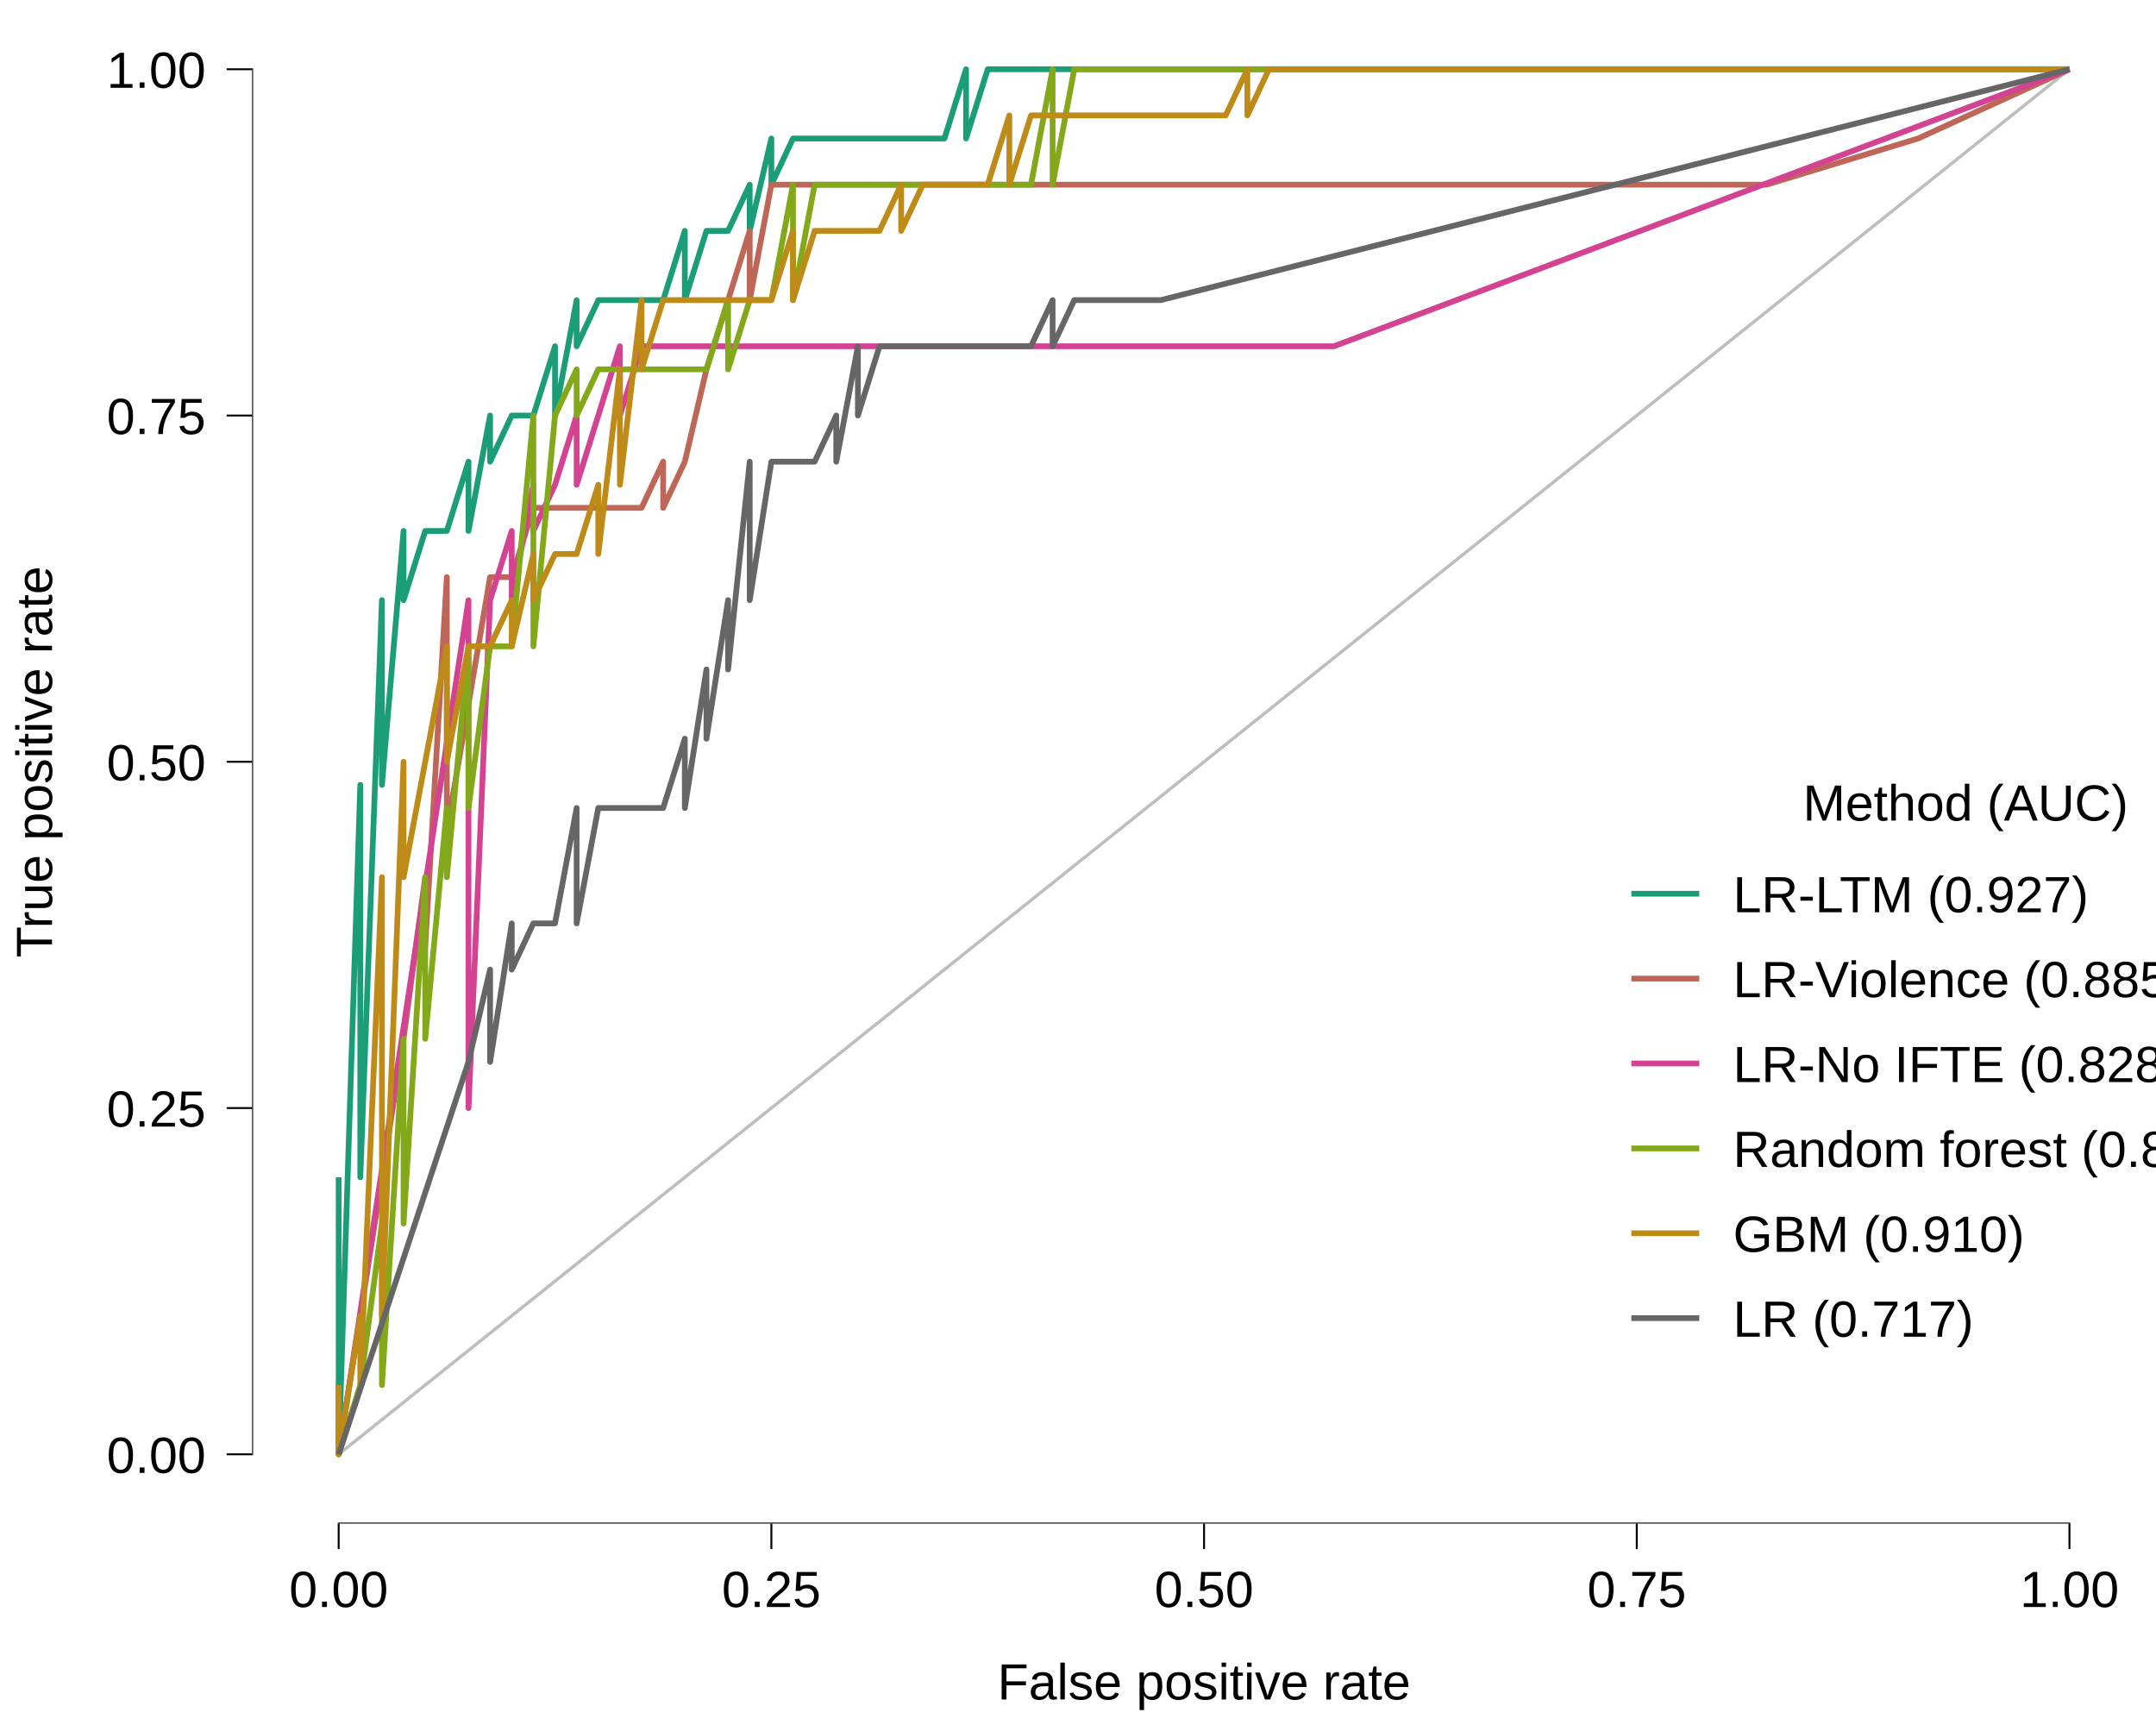
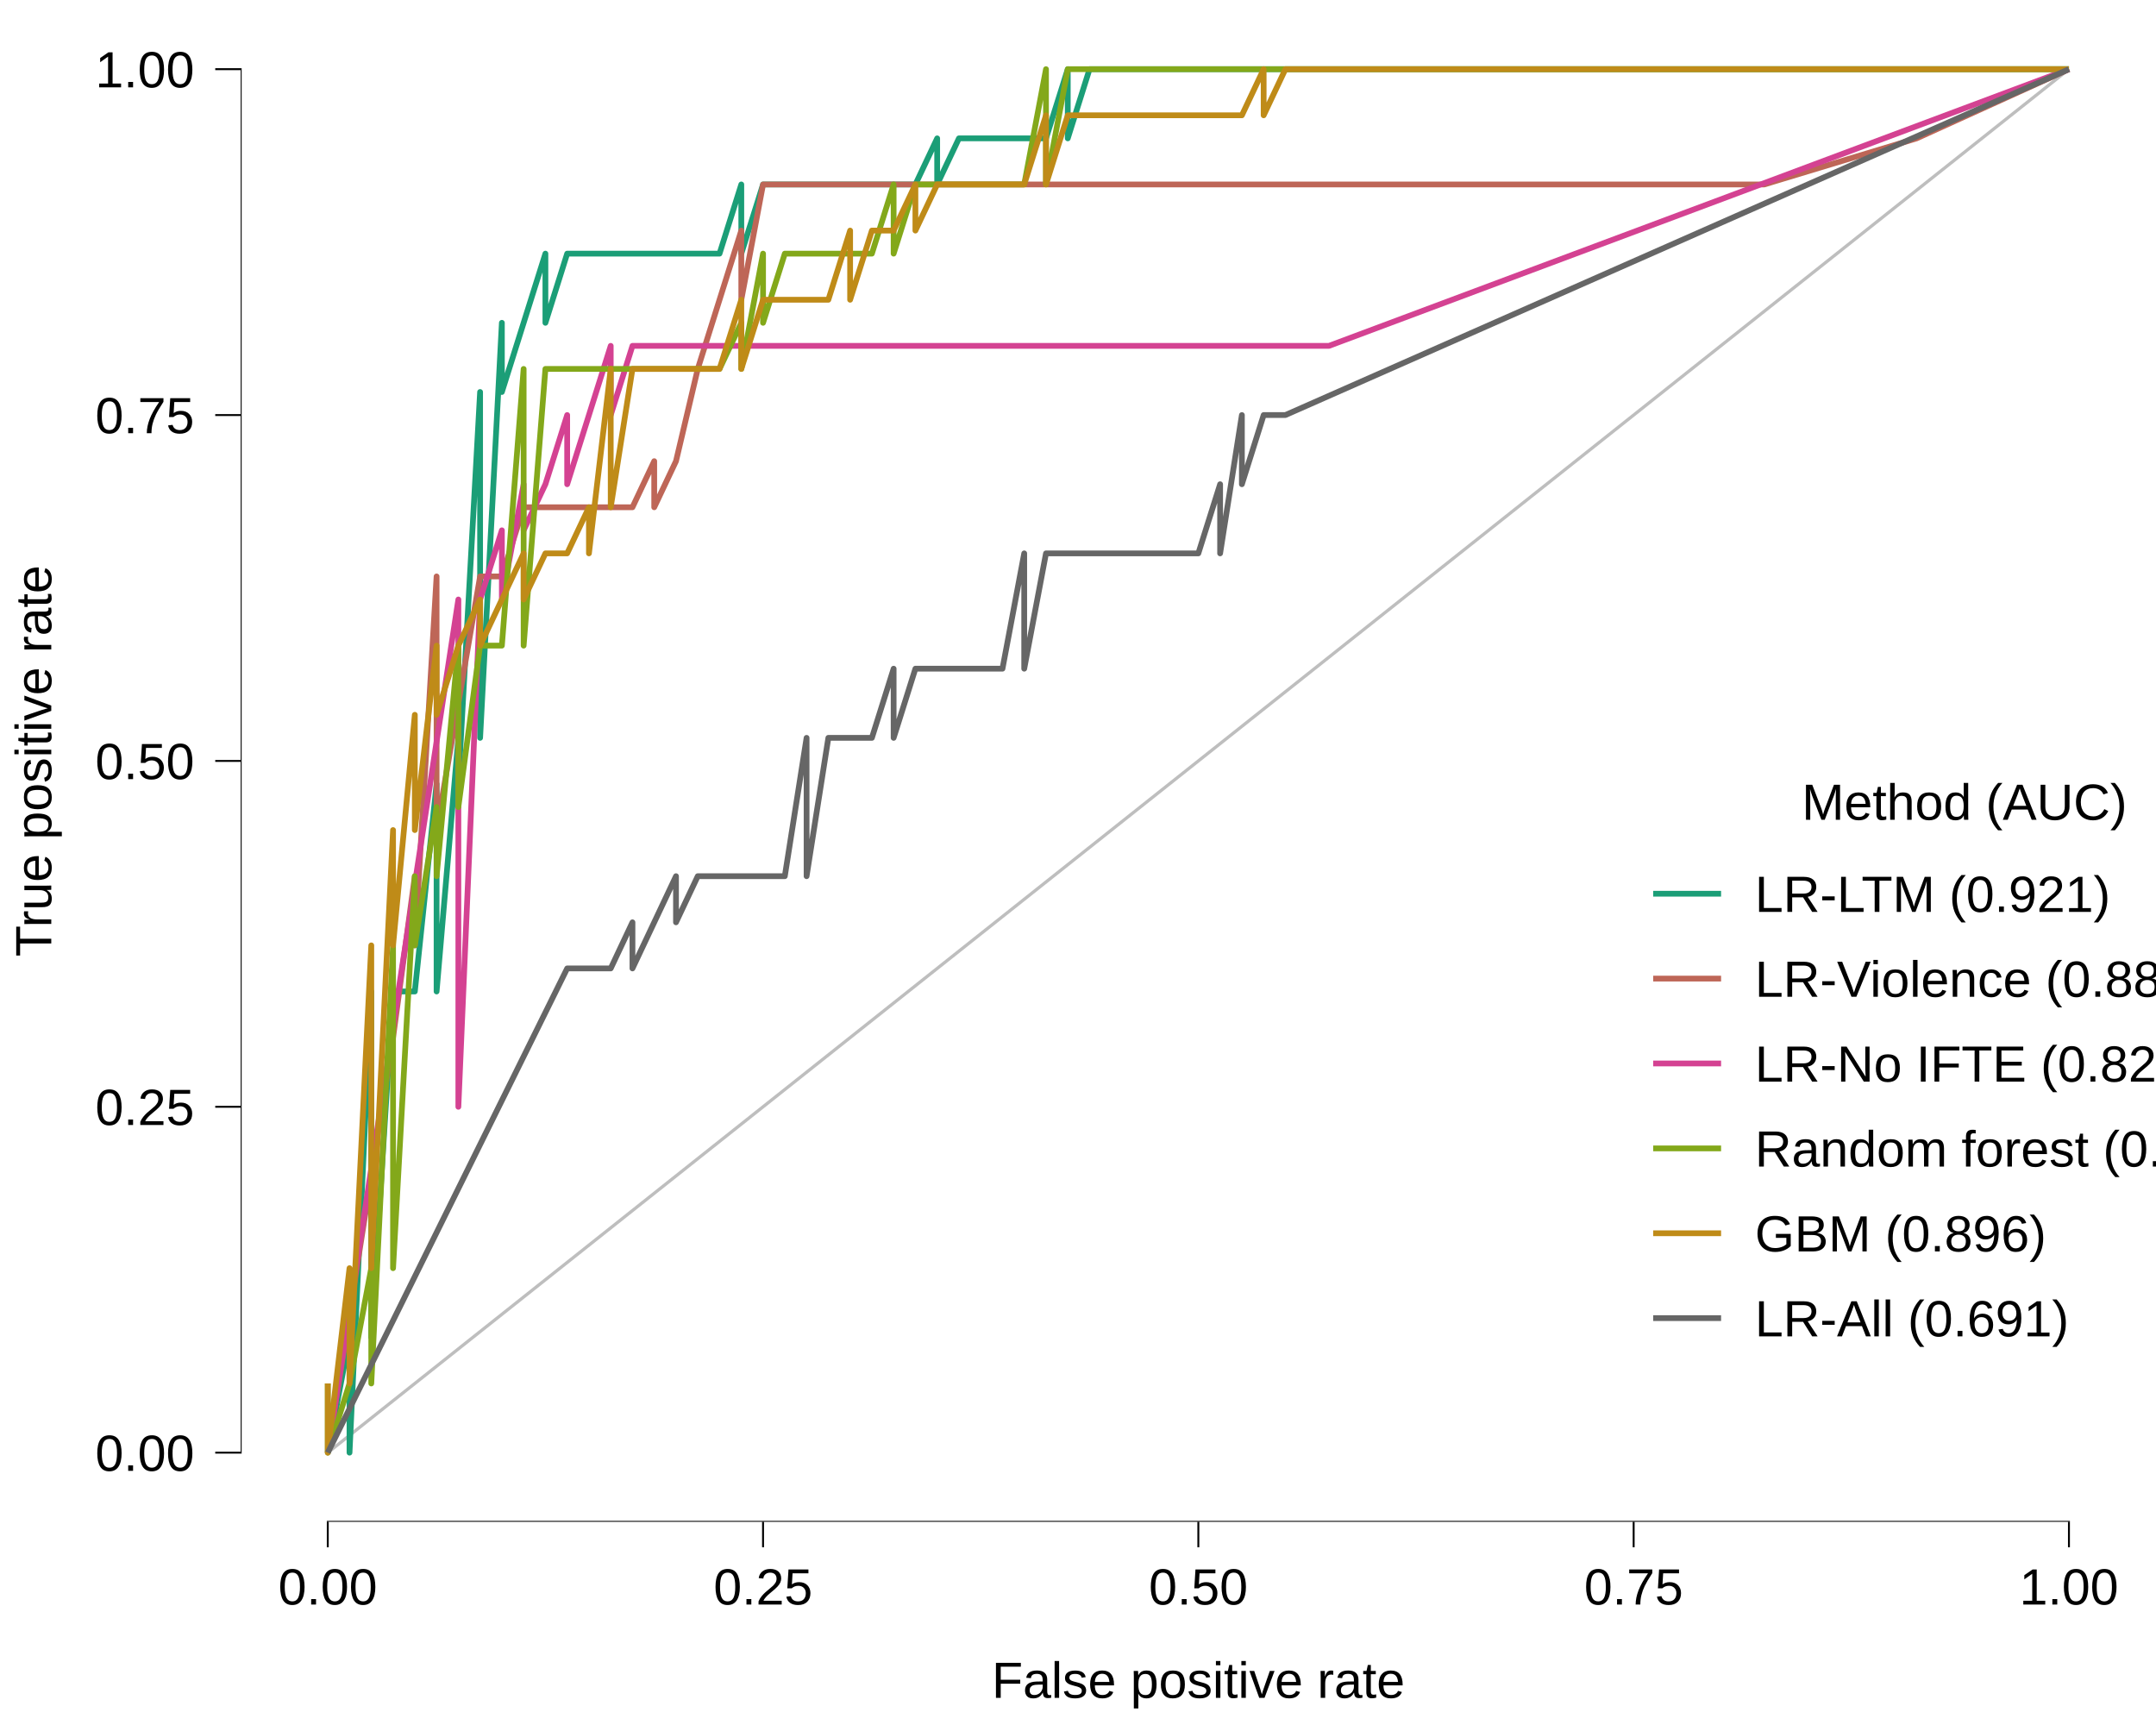
<svg xmlns="http://www.w3.org/2000/svg" class="svglite" width="720.00pt" height="576.00pt" viewBox="0 0 720.00 576.00">
  <defs>
    <style type="text/css">
    .svglite line, .svglite polyline, .svglite polygon, .svglite path, .svglite rect, .svglite circle {
      fill: none;
      stroke: #000000;
      stroke-linecap: round;
      stroke-linejoin: round;
      stroke-miterlimit: 10.00;
    }
    .svglite text {
      white-space: pre;
    }
  </style>
  </defs>
  <rect width="100%" height="100%" style="stroke: none; fill: #FFFFFF;" />
  <defs>
    <clipPath id="cpMC4wMHw3MjAuMDB8MC4wMHw1NzYuMDA=">
      <rect x="0.00" y="0.00" width="720.00" height="576.00" />
    </clipPath>
  </defs>
  <g clip-path="url(#cpMC4wMHw3MjAuMDB8MC4wMHw1NzYuMDA=)">
    <rect x="0.00" y="0.00" width="720.00" height="576.00" style="stroke-width: 10.67; stroke: none;" />
  </g>
  <defs>
-     <clipPath id="cpODQuMjB8NzIwLjAwfDAuMDB8NTA4Ljc0">
-       <rect x="84.20" y="0.00" width="635.80" height="508.74" />
+     <clipPath id="cpODAuMzh8NzIwLjAwfDAuMDB8NTA4LjE1">
+       <rect x="80.38" y="0.00" width="639.62" height="508.15" />
    </clipPath>
  </defs>
-   <g clip-path="url(#cpODQuMjB8NzIwLjAwfDAuMDB8NTA4Ljc0)">
-     <rect x="84.20" y="0.00" width="635.80" height="508.74" style="stroke-width: 10.67; stroke: none;" />
-     <line x1="113.10" y1="485.62" x2="691.10" y2="23.12" style="stroke-width: 1.07; stroke: #BEBEBE; stroke-linecap: butt;" />
-     <polyline points="113.10,393.12 113.10,408.54 113.10,423.95 113.10,447.08 113.10,462.49 113.10,485.62 120.32,262.08 120.32,277.50 120.32,300.62 120.32,316.04 120.32,339.16 120.32,362.29 120.32,377.70 120.32,393.12 127.55,200.41 127.55,215.83 127.55,238.96 127.55,262.08 134.77,177.29 134.77,200.41 142.00,177.29 149.22,177.29 156.45,154.16 156.45,177.29 163.67,138.75 163.67,154.16 170.90,138.75 178.12,138.75 185.35,115.62 185.35,138.75 192.57,100.21 192.57,115.62 199.80,100.21 207.02,100.21 214.25,100.21 221.47,100.21 228.70,77.08 228.70,100.21 235.92,77.08 243.15,77.08 250.37,61.67 250.37,77.08 257.60,46.25 257.60,61.67 264.82,46.25 272.05,46.25 279.27,46.25 286.50,46.25 293.72,46.25 300.95,46.25 308.17,46.25 315.40,46.25 322.62,23.12 322.62,46.25 329.85,23.12 337.07,23.12 344.30,23.12 351.52,23.12 358.75,23.12 365.97,23.12 373.20,23.12 380.42,23.12 387.65,23.12 394.87,23.12 402.10,23.12 409.32,23.12 416.55,23.12 423.77,23.12 431.00,23.12 438.22,23.12 445.45,23.12 452.67,23.12 459.90,23.12 467.12,23.12 474.35,23.12 481.57,23.12 488.80,23.12 496.02,23.12 503.25,23.12 510.47,23.12 517.70,23.12 524.92,23.12 532.15,23.12 539.37,23.12 546.60,23.12 553.82,23.12 561.05,23.12 568.27,23.12 575.50,23.12 582.72,23.12 589.95,23.12 597.17,23.12 604.40,23.12 611.62,23.12 618.85,23.12 626.07,23.12 633.30,23.12 640.52,23.12 647.75,23.12 654.97,23.12 662.20,23.12 669.42,23.12 676.65,23.12 683.87,23.12 691.10,23.12 " style="stroke-width: 1.92; stroke: #1B9E77; stroke-linecap: butt;" />
-     <polyline points="113.10,485.62 120.32,439.37 127.55,393.12 134.77,346.87 142.00,292.91 142.00,316.04 149.22,192.71 149.22,223.54 149.22,246.66 149.22,277.50 163.67,192.71 170.90,192.71 178.12,169.58 185.35,169.58 192.57,169.58 214.25,169.58 221.47,154.16 221.47,169.58 228.70,154.16 235.92,123.33 250.37,77.08 250.37,100.21 257.60,61.67 286.50,61.67 322.62,61.67 365.97,61.67 416.55,61.67 459.90,61.67 496.02,61.67 546.60,61.67 589.95,61.67 640.52,46.25 691.10,23.12 " style="stroke-width: 1.92; stroke: #BE6657; stroke-linecap: butt;" />
-     <polyline points="113.10,485.62 156.45,200.41 156.45,215.83 156.45,238.96 156.45,262.08 156.45,277.50 156.45,300.62 156.45,323.75 156.45,339.16 156.45,354.58 156.45,370.00 163.67,200.41 170.90,177.29 170.90,200.41 178.12,161.87 178.12,177.29 185.35,161.87 192.57,138.75 192.57,161.87 199.80,138.75 207.02,115.62 207.02,138.75 214.25,115.62 221.47,115.62 228.70,115.62 235.92,115.62 243.15,115.62 250.37,115.62 257.60,115.62 264.82,115.62 272.05,115.62 279.27,115.62 286.50,115.62 293.72,115.62 300.95,115.62 308.17,115.62 315.40,115.62 322.62,115.62 329.85,115.62 337.07,115.62 344.30,115.62 351.52,115.62 358.75,115.62 365.97,115.62 373.20,115.62 380.42,115.62 387.65,115.62 394.87,115.62 402.10,115.62 409.32,115.62 416.55,115.62 423.77,115.62 431.00,115.62 438.22,115.62 445.45,115.62 691.10,23.12 " style="stroke-width: 1.92; stroke: #D44292; stroke-linecap: butt;" />
-     <polyline points="113.10,462.49 113.10,485.62 120.32,462.49 127.55,408.54 127.55,423.95 127.55,447.08 127.55,462.49 134.77,346.87 134.77,362.29 134.77,385.41 134.77,408.54 142.00,292.91 142.00,308.33 142.00,331.45 142.00,346.87 149.22,269.79 149.22,292.91 156.45,215.83 156.45,231.25 156.45,254.37 156.45,269.79 163.67,215.83 170.90,215.83 178.12,138.75 178.12,161.87 178.12,177.29 178.12,192.71 178.12,215.83 185.35,138.75 192.57,123.33 192.57,138.75 199.80,123.33 207.02,123.33 214.25,123.33 221.47,123.33 228.70,123.33 235.92,123.33 243.15,100.21 243.15,123.33 250.37,100.21 257.60,100.21 264.82,61.67 264.82,84.79 264.82,100.21 272.05,61.67 279.27,61.67 286.50,61.67 293.72,61.67 300.95,61.67 308.17,61.67 315.40,61.67 322.62,61.67 329.85,61.67 337.07,61.67 344.30,61.67 351.52,23.12 351.52,46.25 351.52,61.67 358.75,23.12 365.97,23.12 373.20,23.12 380.42,23.12 387.65,23.12 394.87,23.12 402.10,23.12 409.32,23.12 416.55,23.12 423.77,23.12 431.00,23.12 438.22,23.12 445.45,23.12 452.67,23.12 459.90,23.12 467.12,23.12 474.35,23.12 481.57,23.12 488.80,23.12 496.02,23.12 503.25,23.12 510.47,23.12 517.70,23.12 524.92,23.12 532.15,23.12 539.37,23.12 546.60,23.12 553.82,23.12 561.05,23.12 568.27,23.12 575.50,23.12 582.72,23.12 589.95,23.12 597.17,23.12 604.40,23.12 611.62,23.12 618.85,23.12 626.07,23.12 633.30,23.12 640.52,23.12 647.75,23.12 654.97,23.12 662.20,23.12 669.42,23.12 676.65,23.12 683.87,23.12 691.10,23.12 " style="stroke-width: 1.92; stroke: #83A81A; stroke-linecap: butt;" />
-     <polyline points="113.10,462.49 113.10,485.62 120.32,439.37 120.32,462.49 127.55,292.91 127.55,316.04 127.55,339.16 127.55,354.58 127.55,370.00 127.55,393.12 127.55,408.54 127.55,423.95 127.55,439.37 134.77,254.37 134.77,277.50 134.77,292.91 142.00,254.37 149.22,215.83 149.22,231.25 149.22,254.37 156.45,215.83 163.67,215.83 170.90,200.41 170.90,215.83 178.12,185.00 178.12,200.41 185.35,185.00 192.57,185.00 199.80,161.87 199.80,185.00 207.02,123.33 207.02,146.46 207.02,161.87 214.25,100.21 214.25,123.33 221.47,100.21 228.70,100.21 235.92,100.21 243.15,100.21 250.37,100.21 257.60,100.21 264.82,77.08 264.82,100.21 272.05,77.08 279.27,77.08 286.50,77.08 293.72,77.08 300.95,61.67 300.95,77.08 308.17,61.67 315.40,61.67 322.62,61.67 329.85,61.67 337.07,38.54 337.07,61.67 344.30,38.54 351.52,38.54 358.75,38.54 365.97,38.54 373.20,38.54 380.42,38.54 387.65,38.54 394.87,38.54 402.10,38.54 409.32,38.54 416.55,23.12 416.55,38.54 423.77,23.12 431.00,23.12 438.22,23.12 445.45,23.12 452.67,23.12 459.90,23.12 467.12,23.12 474.35,23.12 481.57,23.12 488.80,23.12 496.02,23.12 503.25,23.12 510.47,23.12 517.70,23.12 524.92,23.12 532.15,23.12 539.37,23.12 546.60,23.12 553.82,23.12 561.05,23.12 568.27,23.12 575.50,23.12 582.72,23.12 589.95,23.12 597.17,23.12 604.40,23.12 611.62,23.12 618.85,23.12 626.07,23.12 633.30,23.12 640.52,23.12 647.75,23.12 654.97,23.12 662.20,23.12 669.42,23.12 676.65,23.12 683.87,23.12 691.10,23.12 " style="stroke-width: 1.92; stroke: #BF8B18; stroke-linecap: butt;" />
-     <polyline points="113.10,485.62 156.45,354.58 163.67,323.75 163.67,339.16 163.67,354.58 170.90,308.33 170.90,323.75 178.12,308.33 185.35,308.33 192.57,269.79 192.57,285.21 192.57,308.33 199.80,269.79 207.02,269.79 214.25,269.79 221.47,269.79 228.70,246.66 228.70,269.79 235.92,223.54 235.92,246.66 243.15,200.41 243.15,223.54 250.37,154.16 250.37,177.29 250.37,200.41 257.60,154.16 264.82,154.16 272.05,154.16 279.27,138.75 279.27,154.16 286.50,115.62 286.50,138.75 293.72,115.62 300.95,115.62 308.17,115.62 315.40,115.62 322.62,115.62 329.85,115.62 337.07,115.62 344.30,115.62 351.52,100.21 351.52,115.62 358.75,100.21 365.97,100.21 373.20,100.21 380.42,100.21 387.65,100.21 691.10,23.12 " style="stroke-width: 1.92; stroke: #666666; stroke-linecap: butt;" />
-     <line x1="112.78" y1="508.74" x2="691.42" y2="508.74" style="stroke-width: 0.64; stroke-linecap: butt;" />
-     <line x1="84.20" y1="485.94" x2="84.20" y2="22.81" style="stroke-width: 0.64; stroke-linecap: butt;" />
-     <rect x="84.20" y="0.00" width="635.80" height="508.74" style="stroke-width: 0.00; stroke: none;" />
+   <g clip-path="url(#cpODAuMzh8NzIwLjAwfDAuMDB8NTA4LjE1)">
+     <rect x="80.38" y="0.00" width="639.62" height="508.15" style="stroke-width: 10.67; stroke: none;" />
+     <line x1="109.46" y1="485.06" x2="690.93" y2="23.10" style="stroke-width: 1.07; stroke: #BEBEBE; stroke-linecap: butt;" />
+     <polyline points="109.46,485.06 116.72,446.56 116.72,461.96 116.72,485.06 123.99,331.07 123.99,354.17 123.99,377.27 123.99,392.66 123.99,415.76 123.99,431.16 123.99,446.56 131.26,331.07 138.53,331.07 145.80,261.78 145.80,277.17 145.80,292.57 145.80,307.97 145.80,331.07 153.07,246.38 153.07,261.78 160.33,130.89 160.33,146.29 160.33,161.69 160.33,184.78 160.33,207.88 160.33,223.28 160.33,246.38 167.60,107.79 167.60,130.89 174.87,107.79 182.14,84.69 182.14,107.79 189.41,84.69 196.68,84.69 203.95,84.69 211.21,84.69 218.48,84.69 225.75,84.69 233.02,84.69 240.29,84.69 247.56,61.59 247.56,84.69 254.82,61.59 262.09,61.59 269.36,61.59 276.63,61.59 283.90,61.59 291.17,61.59 298.43,61.59 305.70,61.59 312.97,46.20 312.97,61.59 320.24,46.20 327.51,46.20 334.78,46.20 342.04,46.20 349.31,46.20 356.58,23.10 356.58,46.20 363.85,23.10 371.12,23.10 378.39,23.10 385.65,23.10 392.92,23.10 400.19,23.10 407.46,23.10 414.73,23.10 422.00,23.10 429.26,23.10 436.53,23.10 443.80,23.10 451.07,23.10 458.34,23.10 465.61,23.10 472.88,23.10 480.14,23.10 487.41,23.10 494.68,23.10 501.95,23.10 509.22,23.10 516.49,23.10 523.75,23.10 531.02,23.10 538.29,23.10 545.56,23.10 552.83,23.10 560.10,23.10 567.36,23.10 574.63,23.10 581.90,23.10 589.17,23.10 596.44,23.10 603.71,23.10 610.97,23.10 618.24,23.10 625.51,23.10 632.78,23.10 640.05,23.10 647.32,23.10 654.58,23.10 661.85,23.10 669.12,23.10 676.39,23.10 683.66,23.10 690.93,23.10 " style="stroke-width: 1.92; stroke: #1B9E77; stroke-linecap: butt;" />
+     <polyline points="109.46,485.06 116.72,438.86 123.99,392.66 131.26,346.47 138.53,292.57 138.53,315.67 145.80,192.48 145.80,223.28 145.80,246.38 145.80,277.17 160.33,192.48 167.60,192.48 174.87,169.38 182.14,169.38 189.41,169.38 211.21,169.38 218.48,153.99 218.48,169.38 225.75,153.99 233.02,123.19 247.56,76.99 247.56,100.09 254.82,61.59 283.90,61.59 320.24,61.59 363.85,61.59 414.73,61.59 458.34,61.59 494.68,61.59 545.56,61.59 589.17,61.59 640.05,46.20 690.93,23.10 " style="stroke-width: 1.92; stroke: #BE6657; stroke-linecap: butt;" />
+     <polyline points="109.46,485.06 153.07,200.18 153.07,215.58 153.07,238.68 153.07,261.78 153.07,277.17 153.07,300.27 153.07,323.37 153.07,338.77 153.07,354.17 153.07,369.57 160.33,200.18 167.60,177.08 167.60,200.18 174.87,161.69 174.87,177.08 182.14,161.69 189.41,138.59 189.41,161.69 196.68,138.59 203.95,115.49 203.95,138.59 211.21,115.49 218.48,115.49 225.75,115.49 233.02,115.49 240.29,115.49 247.56,115.49 254.82,115.49 262.09,115.49 269.36,115.49 276.63,115.49 283.90,115.49 291.17,115.49 298.43,115.49 305.70,115.49 312.97,115.49 320.24,115.49 327.51,115.49 334.78,115.49 342.04,115.49 349.31,115.49 356.58,115.49 363.85,115.49 371.12,115.49 378.39,115.49 385.65,115.49 392.92,115.49 400.19,115.49 407.46,115.49 414.73,115.49 422.00,115.49 429.26,115.49 436.53,115.49 443.80,115.49 690.93,23.10 " style="stroke-width: 1.92; stroke: #D44292; stroke-linecap: butt;" />
+     <polyline points="109.46,461.96 109.46,485.06 116.72,461.96 123.99,423.46 123.99,438.86 123.99,461.96 131.26,315.67 131.26,331.07 131.26,346.47 131.26,369.57 131.26,384.96 131.26,408.06 131.26,423.46 138.53,292.57 138.53,315.67 145.80,269.48 145.80,292.57 153.07,215.58 153.07,238.68 153.07,254.08 153.07,269.48 160.33,215.58 167.60,215.58 174.87,123.19 174.87,138.59 174.87,161.69 174.87,184.78 174.87,200.18 174.87,215.58 182.14,123.19 189.41,123.19 196.68,123.19 203.95,123.19 211.21,123.19 218.48,123.19 225.75,123.19 233.02,123.19 240.29,123.19 247.56,107.79 247.56,123.19 254.82,84.69 254.82,107.79 262.09,84.69 269.36,84.69 276.63,84.69 283.90,84.69 291.17,84.69 298.43,61.59 298.43,84.69 305.70,61.59 312.97,61.59 320.24,61.59 327.51,61.59 334.78,61.59 342.04,61.59 349.31,23.10 349.31,38.50 349.31,61.59 356.58,23.10 363.85,23.10 371.12,23.10 378.39,23.10 385.65,23.10 392.92,23.10 400.19,23.10 407.46,23.10 414.73,23.10 422.00,23.10 429.26,23.10 436.53,23.10 443.80,23.10 451.07,23.10 458.34,23.10 465.61,23.10 472.88,23.10 480.14,23.10 487.41,23.10 494.68,23.10 501.95,23.10 509.22,23.10 516.49,23.10 523.75,23.10 531.02,23.10 538.29,23.10 545.56,23.10 552.83,23.10 560.10,23.10 567.36,23.10 574.63,23.10 581.90,23.10 589.17,23.10 596.44,23.10 603.71,23.10 610.97,23.10 618.24,23.10 625.51,23.10 632.78,23.10 640.05,23.10 647.32,23.10 654.58,23.10 661.85,23.10 669.12,23.10 676.39,23.10 683.66,23.10 690.93,23.10 " style="stroke-width: 1.92; stroke: #83A81A; stroke-linecap: butt;" />
+     <polyline points="109.46,461.96 109.46,485.06 116.72,423.46 116.72,438.86 116.72,461.96 123.99,315.67 123.99,338.77 123.99,354.17 123.99,369.57 123.99,384.96 123.99,408.06 123.99,423.46 131.26,277.17 131.26,292.57 131.26,315.67 138.53,238.68 138.53,261.78 138.53,277.17 145.80,215.58 145.80,238.68 153.07,215.58 160.33,200.18 160.33,215.58 167.60,200.18 174.87,184.78 174.87,200.18 182.14,184.78 189.41,184.78 196.68,169.38 196.68,184.78 203.95,123.19 203.95,146.29 203.95,169.38 211.21,123.19 218.48,123.19 225.75,123.19 233.02,123.19 240.29,123.19 247.56,100.09 247.56,123.19 254.82,100.09 262.09,100.09 269.36,100.09 276.63,100.09 283.90,76.99 283.90,100.09 291.17,76.99 298.43,76.99 305.70,61.59 305.70,76.99 312.97,61.59 320.24,61.59 327.51,61.59 334.78,61.59 342.04,61.59 349.31,38.50 349.31,61.59 356.58,38.50 363.85,38.50 371.12,38.50 378.39,38.50 385.65,38.50 392.92,38.50 400.19,38.50 407.46,38.50 414.73,38.50 422.00,23.10 422.00,38.50 429.26,23.10 436.53,23.10 443.80,23.10 451.07,23.10 458.34,23.10 465.61,23.10 472.88,23.10 480.14,23.10 487.41,23.10 494.68,23.10 501.95,23.10 509.22,23.10 516.49,23.10 523.75,23.10 531.02,23.10 538.29,23.10 545.56,23.10 552.83,23.10 560.10,23.10 567.36,23.10 574.63,23.10 581.90,23.10 589.17,23.10 596.44,23.10 603.71,23.10 610.97,23.10 618.24,23.10 625.51,23.10 632.78,23.10 640.05,23.10 647.32,23.10 654.58,23.10 661.85,23.10 669.12,23.10 676.39,23.10 683.66,23.10 690.93,23.10 " style="stroke-width: 1.92; stroke: #BF8B18; stroke-linecap: butt;" />
+     <polyline points="109.46,485.06 189.41,323.37 196.68,323.37 203.95,323.37 211.21,307.97 211.21,323.37 218.48,307.97 225.75,292.57 225.75,307.97 233.02,292.57 240.29,292.57 247.56,292.57 254.82,292.57 262.09,292.57 269.36,246.38 269.36,269.48 269.36,292.57 276.63,246.38 283.90,246.38 291.17,246.38 298.43,223.28 298.43,246.38 305.70,223.28 312.97,223.28 320.24,223.28 327.51,223.28 334.78,223.28 342.04,184.78 342.04,200.18 342.04,223.28 349.31,184.78 356.58,184.78 363.85,184.78 371.12,184.78 378.39,184.78 385.65,184.78 392.92,184.78 400.19,184.78 407.46,161.69 407.46,184.78 414.73,138.59 414.73,161.69 422.00,138.59 429.26,138.59 690.93,23.10 " style="stroke-width: 1.92; stroke: #666666; stroke-linecap: butt;" />
+     <line x1="109.14" y1="508.15" x2="691.25" y2="508.15" style="stroke-width: 0.64; stroke-linecap: butt;" />
+     <line x1="80.38" y1="485.37" x2="80.38" y2="22.78" style="stroke-width: 0.64; stroke-linecap: butt;" />
+     <rect x="80.38" y="0.00" width="639.62" height="508.15" style="stroke-width: 0.00; stroke: none;" />
  </g>
  <g clip-path="url(#cpMC4wMHw3MjAuMDB8MC4wMHw1NzYuMDA=)">
-     <polyline points="84.20,508.74 84.20,0.00 " style="stroke-width: 0.00; stroke: none; stroke-linecap: butt;" />
-     <text x="68.72" y="491.82" text-anchor="end" style="font-size: 17.00px; font-family: &quot;Arimo&quot;;" textLength="37.85px" lengthAdjust="spacingAndGlyphs">0.00</text>
-     <text x="68.72" y="376.19" text-anchor="end" style="font-size: 17.00px; font-family: &quot;Arimo&quot;;" textLength="37.85px" lengthAdjust="spacingAndGlyphs">0.25</text>
-     <text x="68.72" y="260.57" text-anchor="end" style="font-size: 17.00px; font-family: &quot;Arimo&quot;;" textLength="37.85px" lengthAdjust="spacingAndGlyphs">0.50</text>
-     <text x="68.72" y="144.94" text-anchor="end" style="font-size: 17.00px; font-family: &quot;Arimo&quot;;" textLength="37.85px" lengthAdjust="spacingAndGlyphs">0.75</text>
-     <text x="68.72" y="29.32" text-anchor="end" style="font-size: 17.00px; font-family: &quot;Arimo&quot;;" textLength="37.85px" lengthAdjust="spacingAndGlyphs">1.00</text>
-     <polyline points="75.69,485.62 84.20,485.62 " style="stroke-width: 0.64; stroke-linecap: butt;" />
-     <polyline points="75.69,370.00 84.20,370.00 " style="stroke-width: 0.64; stroke-linecap: butt;" />
-     <polyline points="75.69,254.37 84.20,254.37 " style="stroke-width: 0.64; stroke-linecap: butt;" />
-     <polyline points="75.69,138.75 84.20,138.75 " style="stroke-width: 0.64; stroke-linecap: butt;" />
-     <polyline points="75.69,23.12 84.20,23.12 " style="stroke-width: 0.64; stroke-linecap: butt;" />
-     <polyline points="84.20,508.74 720.00,508.74 " style="stroke-width: 0.00; stroke: none; stroke-linecap: butt;" />
-     <polyline points="113.10,517.25 113.10,508.74 " style="stroke-width: 0.64; stroke-linecap: butt;" />
-     <polyline points="257.60,517.25 257.60,508.74 " style="stroke-width: 0.64; stroke-linecap: butt;" />
-     <polyline points="402.10,517.25 402.10,508.74 " style="stroke-width: 0.64; stroke-linecap: butt;" />
-     <polyline points="546.60,517.25 546.60,508.74 " style="stroke-width: 0.64; stroke-linecap: butt;" />
-     <polyline points="691.10,517.25 691.10,508.74 " style="stroke-width: 0.64; stroke-linecap: butt;" />
-     <text x="113.10" y="536.61" text-anchor="middle" style="font-size: 17.00px; font-family: &quot;Arimo&quot;;" textLength="37.85px" lengthAdjust="spacingAndGlyphs">0.00</text>
-     <text x="257.60" y="536.61" text-anchor="middle" style="font-size: 17.00px; font-family: &quot;Arimo&quot;;" textLength="37.85px" lengthAdjust="spacingAndGlyphs">0.25</text>
-     <text x="402.10" y="536.61" text-anchor="middle" style="font-size: 17.00px; font-family: &quot;Arimo&quot;;" textLength="37.85px" lengthAdjust="spacingAndGlyphs">0.50</text>
-     <text x="546.60" y="536.61" text-anchor="middle" style="font-size: 17.00px; font-family: &quot;Arimo&quot;;" textLength="37.85px" lengthAdjust="spacingAndGlyphs">0.75</text>
-     <text x="691.10" y="536.61" text-anchor="middle" style="font-size: 17.00px; font-family: &quot;Arimo&quot;;" textLength="37.85px" lengthAdjust="spacingAndGlyphs">1.00</text>
-     <text x="402.10" y="567.48" text-anchor="middle" style="font-size: 17.00px; font-family: &quot;Arimo&quot;;" textLength="154.71px" lengthAdjust="spacingAndGlyphs">False positive rate</text>
-     <text transform="translate(17.37,254.37) rotate(-90)" text-anchor="middle" style="font-size: 17.00px; font-family: &quot;Arimo&quot;;" textLength="148.15px" lengthAdjust="spacingAndGlyphs">True positive rate</text>
-     <rect x="536.48" y="254.37" width="239.88" height="205.43" style="stroke-width: 0.75; stroke: none;" />
-     <rect x="536.48" y="254.37" width="239.88" height="205.43" style="stroke-width: 10.67; stroke: none;" />
-     <text x="656.42" y="274.01" text-anchor="middle" style="font-size: 17.00px; font-family: &quot;Arimo&quot;;" textLength="118.38px" lengthAdjust="spacingAndGlyphs">Method (AUC)</text>
-     <rect x="541.96" y="284.25" width="28.35" height="28.35" style="stroke-width: 10.67; stroke: none;" />
-     <line x1="544.79" y1="298.42" x2="567.47" y2="298.42" style="stroke-width: 1.92; stroke: #1B9E77; stroke-linecap: butt;" />
-     <rect x="541.96" y="312.59" width="28.35" height="28.35" style="stroke-width: 10.67; stroke: none;" />
-     <line x1="544.79" y1="326.77" x2="567.47" y2="326.77" style="stroke-width: 1.92; stroke: #BE6657; stroke-linecap: butt;" />
-     <rect x="541.96" y="340.94" width="28.35" height="28.35" style="stroke-width: 10.67; stroke: none;" />
-     <line x1="544.79" y1="355.11" x2="567.47" y2="355.11" style="stroke-width: 1.92; stroke: #D44292; stroke-linecap: butt;" />
-     <rect x="541.96" y="369.29" width="28.35" height="28.35" style="stroke-width: 10.67; stroke: none;" />
-     <line x1="544.79" y1="383.46" x2="567.47" y2="383.46" style="stroke-width: 1.92; stroke: #83A81A; stroke-linecap: butt;" />
-     <rect x="541.96" y="397.63" width="28.35" height="28.35" style="stroke-width: 10.67; stroke: none;" />
-     <line x1="544.79" y1="411.81" x2="567.47" y2="411.81" style="stroke-width: 1.92; stroke: #BF8B18; stroke-linecap: butt;" />
-     <rect x="541.96" y="425.98" width="28.35" height="28.35" style="stroke-width: 10.67; stroke: none;" />
-     <line x1="544.79" y1="440.15" x2="567.47" y2="440.15" style="stroke-width: 1.92; stroke: #666666; stroke-linecap: butt;" />
-     <text x="578.77" y="304.61" style="font-size: 17.00px; font-family: &quot;Arimo&quot;;" textLength="126.23px" lengthAdjust="spacingAndGlyphs">LR-LTM (0.927)</text>
-     <text x="578.77" y="332.96" style="font-size: 17.00px; font-family: &quot;Arimo&quot;;" textLength="165.20px" lengthAdjust="spacingAndGlyphs">LR-Violence (0.885)</text>
-     <text x="578.77" y="361.31" style="font-size: 17.00px; font-family: &quot;Arimo&quot;;" textLength="158.20px" lengthAdjust="spacingAndGlyphs">LR-No IFTE (0.828)</text>
-     <text x="578.77" y="389.65" style="font-size: 17.00px; font-family: &quot;Arimo&quot;;" textLength="192.11px" lengthAdjust="spacingAndGlyphs">Random forest (0.881)</text>
-     <text x="578.77" y="418.00" style="font-size: 17.00px; font-family: &quot;Arimo&quot;;" textLength="106.84px" lengthAdjust="spacingAndGlyphs">GBM (0.910)</text>
-     <text x="578.77" y="446.35" style="font-size: 17.00px; font-family: &quot;Arimo&quot;;" textLength="88.61px" lengthAdjust="spacingAndGlyphs">LR (0.717)</text>
+     <polyline points="80.38,508.15 80.38,0.00 " style="stroke-width: 0.00; stroke: none; stroke-linecap: butt;" />
+     <text x="64.90" y="491.13" text-anchor="end" style="font-size: 17.00px; font-family: &quot;Liberation Sans&quot;;" textLength="33.74px" lengthAdjust="spacingAndGlyphs">0.00</text>
+     <text x="64.90" y="375.64" text-anchor="end" style="font-size: 17.00px; font-family: &quot;Liberation Sans&quot;;" textLength="33.74px" lengthAdjust="spacingAndGlyphs">0.25</text>
+     <text x="64.90" y="260.15" text-anchor="end" style="font-size: 17.00px; font-family: &quot;Liberation Sans&quot;;" textLength="33.74px" lengthAdjust="spacingAndGlyphs">0.50</text>
+     <text x="64.90" y="144.66" text-anchor="end" style="font-size: 17.00px; font-family: &quot;Liberation Sans&quot;;" textLength="33.74px" lengthAdjust="spacingAndGlyphs">0.75</text>
+     <text x="64.90" y="29.17" text-anchor="end" style="font-size: 17.00px; font-family: &quot;Liberation Sans&quot;;" textLength="33.74px" lengthAdjust="spacingAndGlyphs">1.00</text>
+     <polyline points="71.88,485.06 80.38,485.06 " style="stroke-width: 0.64; stroke-linecap: butt;" />
+     <polyline points="71.88,369.57 80.38,369.57 " style="stroke-width: 0.64; stroke-linecap: butt;" />
+     <polyline points="71.88,254.08 80.38,254.08 " style="stroke-width: 0.64; stroke-linecap: butt;" />
+     <polyline points="71.88,138.59 80.38,138.59 " style="stroke-width: 0.64; stroke-linecap: butt;" />
+     <polyline points="71.88,23.10 80.38,23.10 " style="stroke-width: 0.64; stroke-linecap: butt;" />
+     <polyline points="80.38,508.15 720.00,508.15 " style="stroke-width: 0.00; stroke: none; stroke-linecap: butt;" />
+     <polyline points="109.46,516.66 109.46,508.15 " style="stroke-width: 0.64; stroke-linecap: butt;" />
+     <polyline points="254.82,516.66 254.82,508.15 " style="stroke-width: 0.64; stroke-linecap: butt;" />
+     <polyline points="400.19,516.66 400.19,508.15 " style="stroke-width: 0.64; stroke-linecap: butt;" />
+     <polyline points="545.56,516.66 545.56,508.15 " style="stroke-width: 0.64; stroke-linecap: butt;" />
+     <polyline points="690.93,516.66 690.93,508.15 " style="stroke-width: 0.64; stroke-linecap: butt;" />
+     <text x="109.46" y="535.77" text-anchor="middle" style="font-size: 17.00px; font-family: &quot;Liberation Sans&quot;;" textLength="33.74px" lengthAdjust="spacingAndGlyphs">0.00</text>
+     <text x="254.82" y="535.77" text-anchor="middle" style="font-size: 17.00px; font-family: &quot;Liberation Sans&quot;;" textLength="33.74px" lengthAdjust="spacingAndGlyphs">0.25</text>
+     <text x="400.19" y="535.77" text-anchor="middle" style="font-size: 17.00px; font-family: &quot;Liberation Sans&quot;;" textLength="33.74px" lengthAdjust="spacingAndGlyphs">0.50</text>
+     <text x="545.56" y="535.77" text-anchor="middle" style="font-size: 17.00px; font-family: &quot;Liberation Sans&quot;;" textLength="33.74px" lengthAdjust="spacingAndGlyphs">0.75</text>
+     <text x="690.93" y="535.77" text-anchor="middle" style="font-size: 17.00px; font-family: &quot;Liberation Sans&quot;;" textLength="33.74px" lengthAdjust="spacingAndGlyphs">1.00</text>
+     <text x="400.19" y="566.94" text-anchor="middle" style="font-size: 17.00px; font-family: &quot;Liberation Sans&quot;;" textLength="143.61px" lengthAdjust="spacingAndGlyphs">False positive rate</text>
+     <text transform="translate(17.12,254.08) rotate(-90)" text-anchor="middle" style="font-size: 17.00px; font-family: &quot;Liberation Sans&quot;;" textLength="139.70px" lengthAdjust="spacingAndGlyphs">True positive rate</text>
+     <rect x="543.76" y="254.08" width="224.55" height="205.73" style="stroke-width: 0.75; stroke: none;" />
+     <rect x="543.76" y="254.08" width="224.55" height="205.73" style="stroke-width: 10.67; stroke: none;" />
+     <text x="656.04" y="273.74" text-anchor="middle" style="font-size: 17.00px; font-family: &quot;Liberation Sans&quot;;" textLength="111.04px" lengthAdjust="spacingAndGlyphs">Method (AUC)</text>
+     <rect x="549.24" y="284.25" width="28.35" height="28.35" style="stroke-width: 10.67; stroke: none;" />
+     <line x1="552.08" y1="298.42" x2="574.76" y2="298.42" style="stroke-width: 1.92; stroke: #1B9E77; stroke-linecap: butt;" />
+     <rect x="549.24" y="312.59" width="28.35" height="28.35" style="stroke-width: 10.67; stroke: none;" />
+     <line x1="552.08" y1="326.77" x2="574.76" y2="326.77" style="stroke-width: 1.92; stroke: #BE6657; stroke-linecap: butt;" />
+     <rect x="549.24" y="340.94" width="28.35" height="28.35" style="stroke-width: 10.67; stroke: none;" />
+     <line x1="552.08" y1="355.11" x2="574.76" y2="355.11" style="stroke-width: 1.92; stroke: #D44292; stroke-linecap: butt;" />
+     <rect x="549.24" y="369.29" width="28.35" height="28.35" style="stroke-width: 10.67; stroke: none;" />
+     <line x1="552.08" y1="383.46" x2="574.76" y2="383.46" style="stroke-width: 1.92; stroke: #83A81A; stroke-linecap: butt;" />
+     <rect x="549.24" y="397.63" width="28.35" height="28.35" style="stroke-width: 10.67; stroke: none;" />
+     <line x1="552.08" y1="411.81" x2="574.76" y2="411.81" style="stroke-width: 1.92; stroke: #BF8B18; stroke-linecap: butt;" />
+     <rect x="549.24" y="425.98" width="28.35" height="28.35" style="stroke-width: 10.67; stroke: none;" />
+     <line x1="552.08" y1="440.15" x2="574.76" y2="440.15" style="stroke-width: 1.92; stroke: #666666; stroke-linecap: butt;" />
+     <text x="586.06" y="304.49" style="font-size: 17.00px; font-family: &quot;Liberation Sans&quot;;" textLength="116.82px" lengthAdjust="spacingAndGlyphs">LR-LTM (0.921)</text>
+     <text x="586.06" y="332.84" style="font-size: 17.00px; font-family: &quot;Liberation Sans&quot;;" textLength="150.13px" lengthAdjust="spacingAndGlyphs">LR-Violence (0.885)</text>
+     <text x="586.06" y="361.18" style="font-size: 17.00px; font-family: &quot;Liberation Sans&quot;;" textLength="144.14px" lengthAdjust="spacingAndGlyphs">LR-No IFTE (0.828)</text>
+     <text x="586.06" y="389.53" style="font-size: 17.00px; font-family: &quot;Liberation Sans&quot;;" textLength="176.77px" lengthAdjust="spacingAndGlyphs">Random forest (0.881)</text>
+     <text x="586.06" y="417.87" style="font-size: 17.00px; font-family: &quot;Liberation Sans&quot;;" textLength="96.93px" lengthAdjust="spacingAndGlyphs">GBM (0.896)</text>
+     <text x="586.06" y="446.22" style="font-size: 17.00px; font-family: &quot;Liberation Sans&quot;;" textLength="102.67px" lengthAdjust="spacingAndGlyphs">LR-All (0.691)</text>
  </g>
</svg>
